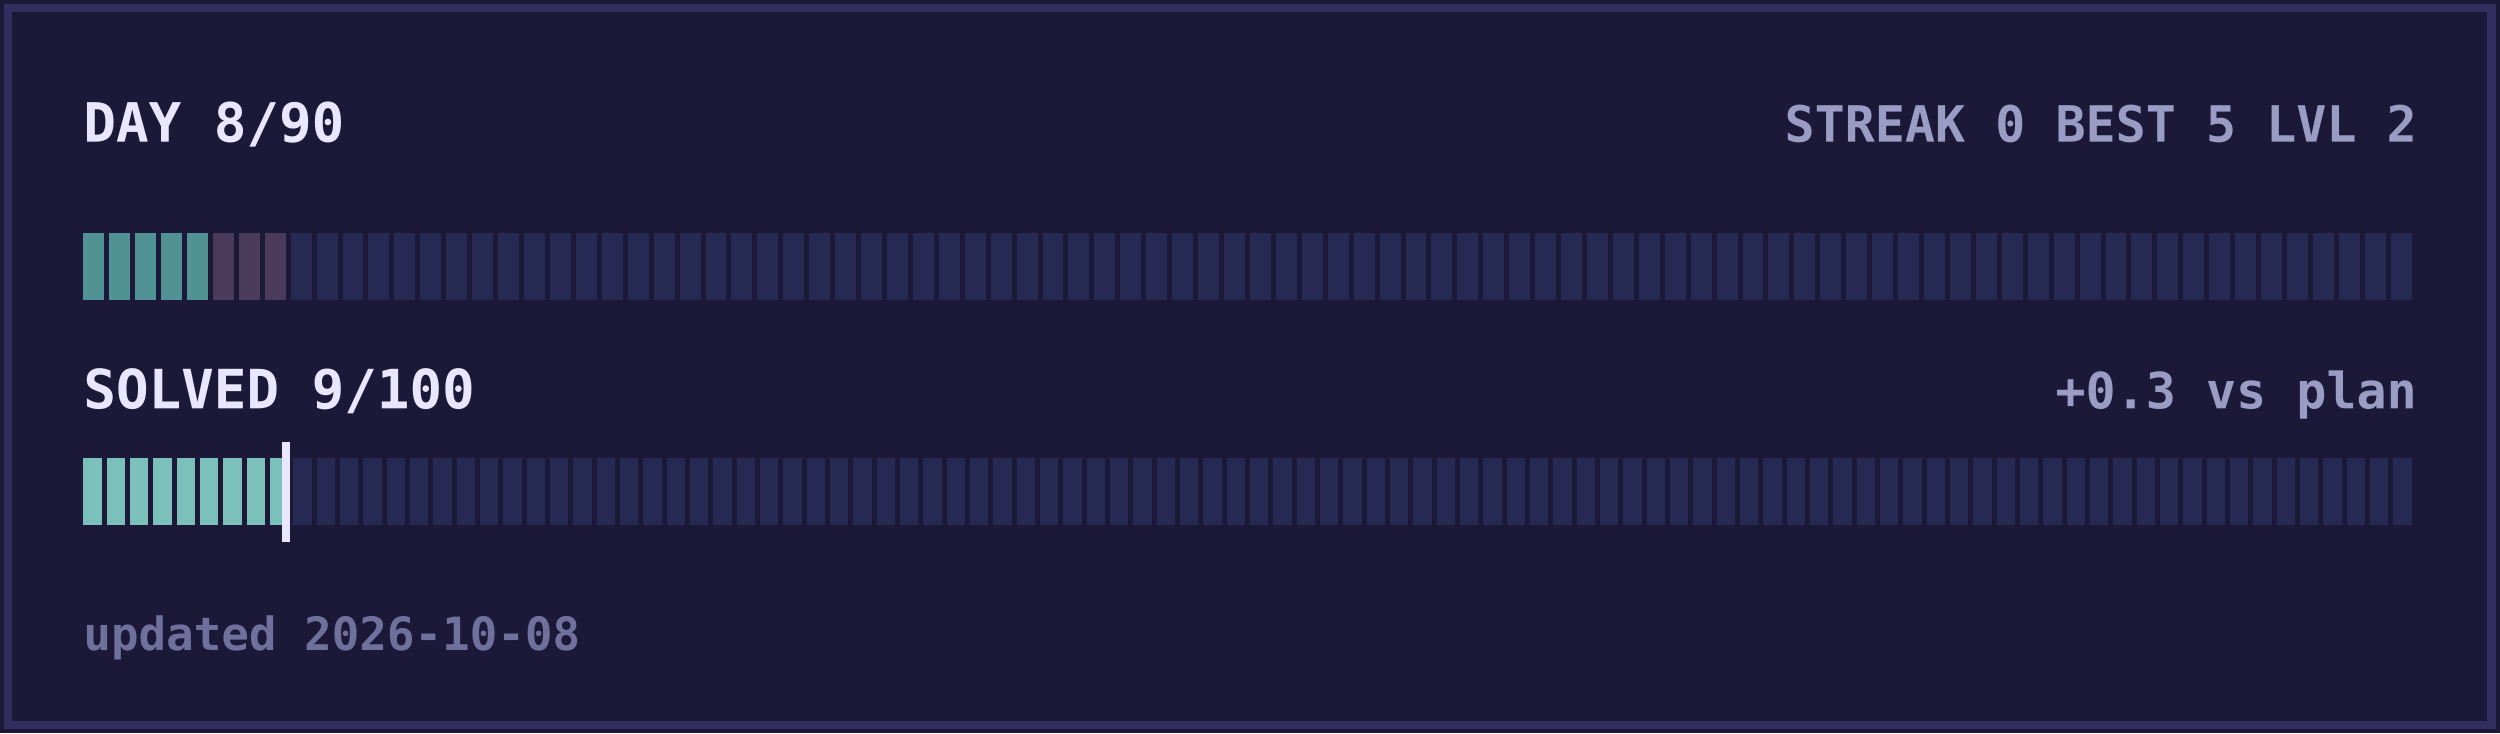
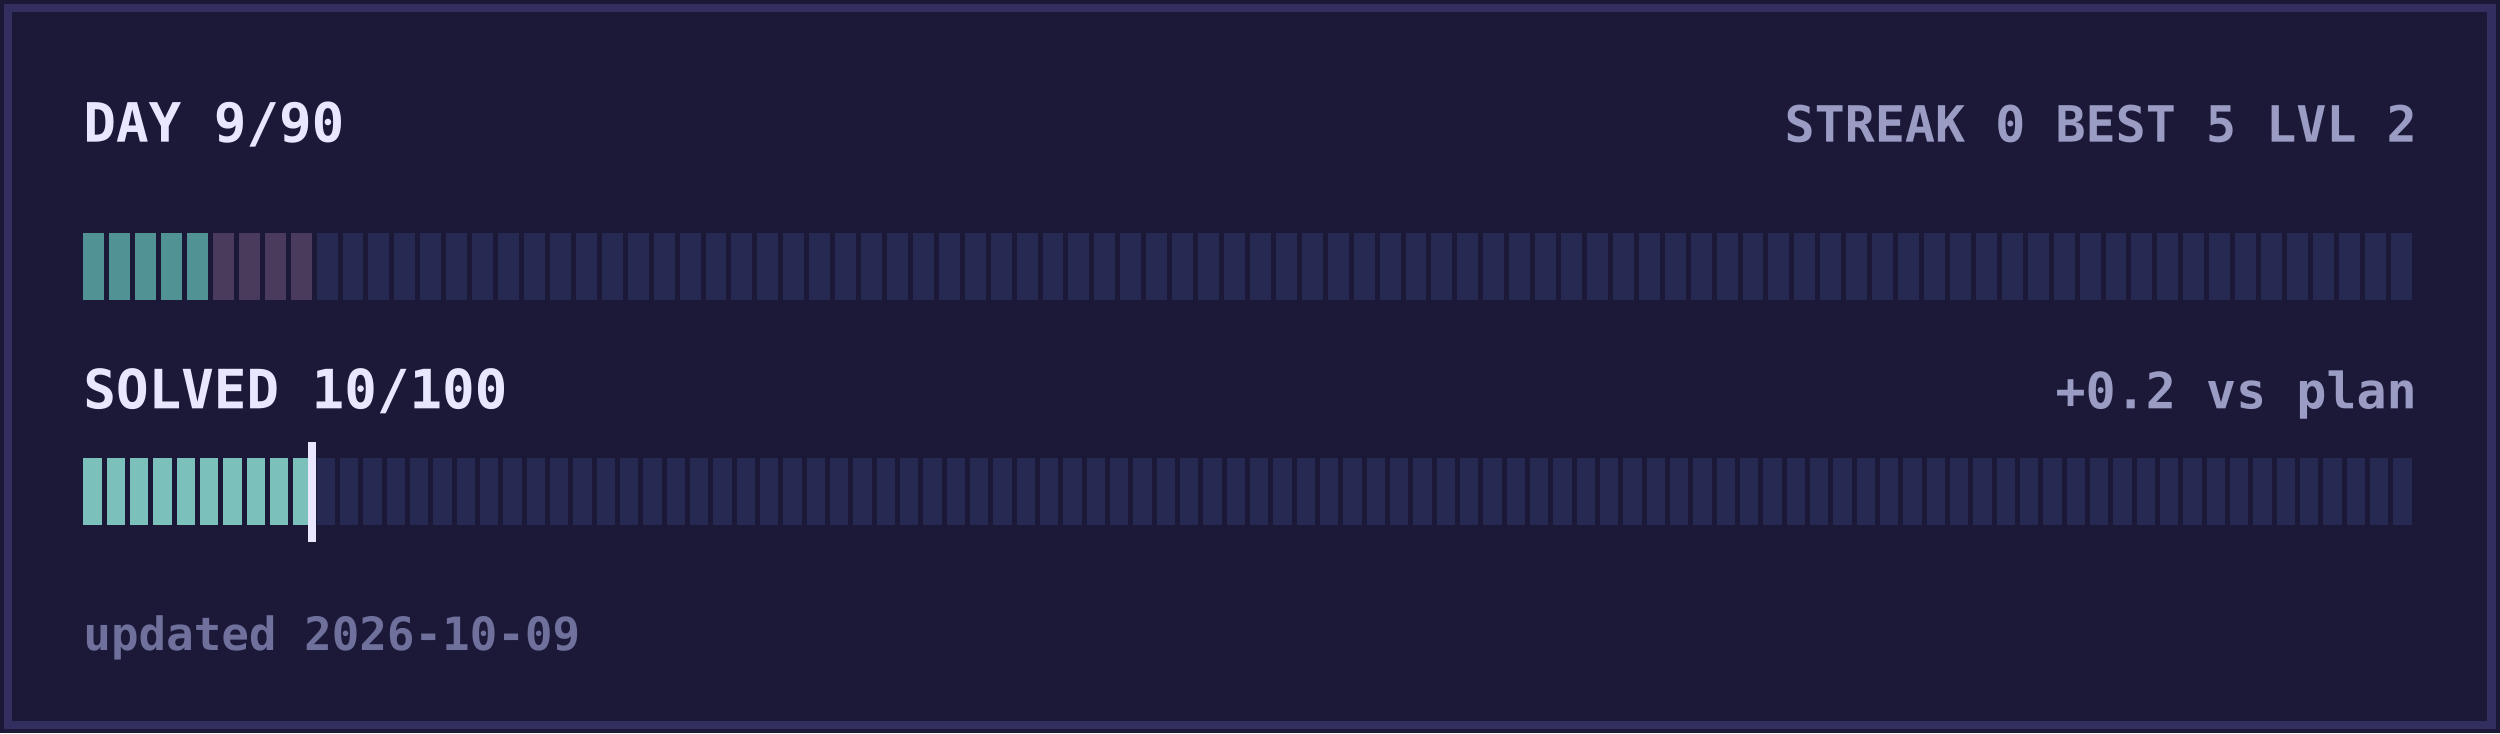
<svg xmlns="http://www.w3.org/2000/svg" width="600" height="176" viewBox="0 0 600 176" shape-rendering="crispEdges">
  <rect width="600" height="176" fill="#1b1838" />
  <rect x="2" y="2" width="596" height="172" fill="none" stroke="#322f60" stroke-width="2" />
-   <text x="20" y="34" fill="#e9e7ff" font-size="13" text-anchor="start" font-family="ui-monospace,Menlo,Consolas,monospace" font-weight="bold">DAY 8/90</text>
+   <text x="20" y="34" fill="#e9e7ff" font-size="13" text-anchor="start" font-family="ui-monospace,Menlo,Consolas,monospace" font-weight="bold">DAY 9/90</text>
  <text x="580" y="34" fill="#9a9cc4" font-size="12" text-anchor="end" font-family="ui-monospace,Menlo,Consolas,monospace" font-weight="bold">STREAK 0  BEST 5  LVL 2</text>
  <rect x="20.00" y="56" width="5.02" height="16" fill="#519294" />
  <rect x="26.22" y="56" width="5.02" height="16" fill="#519294" />
  <rect x="32.44" y="56" width="5.02" height="16" fill="#519294" />
  <rect x="38.67" y="56" width="5.02" height="16" fill="#519294" />
  <rect x="44.89" y="56" width="5.02" height="16" fill="#519294" />
  <rect x="51.11" y="56" width="5.02" height="16" fill="#4a3a5c" />
  <rect x="57.33" y="56" width="5.02" height="16" fill="#4a3a5c" />
  <rect x="63.56" y="56" width="5.02" height="16" fill="#4a3a5c" />
-   <rect x="69.78" y="56" width="5.02" height="16" fill="#262a52" />
+   <rect x="69.78" y="56" width="5.02" height="16" fill="#4a3a5c" />
  <rect x="76.00" y="56" width="5.02" height="16" fill="#262a52" />
  <rect x="82.22" y="56" width="5.02" height="16" fill="#262a52" />
  <rect x="88.44" y="56" width="5.02" height="16" fill="#262a52" />
  <rect x="94.67" y="56" width="5.02" height="16" fill="#262a52" />
  <rect x="100.89" y="56" width="5.02" height="16" fill="#262a52" />
  <rect x="107.11" y="56" width="5.02" height="16" fill="#262a52" />
  <rect x="113.33" y="56" width="5.02" height="16" fill="#262a52" />
  <rect x="119.56" y="56" width="5.02" height="16" fill="#262a52" />
  <rect x="125.78" y="56" width="5.02" height="16" fill="#262a52" />
  <rect x="132.00" y="56" width="5.02" height="16" fill="#262a52" />
  <rect x="138.22" y="56" width="5.02" height="16" fill="#262a52" />
  <rect x="144.44" y="56" width="5.02" height="16" fill="#262a52" />
  <rect x="150.67" y="56" width="5.02" height="16" fill="#262a52" />
  <rect x="156.89" y="56" width="5.02" height="16" fill="#262a52" />
  <rect x="163.11" y="56" width="5.02" height="16" fill="#262a52" />
  <rect x="169.33" y="56" width="5.02" height="16" fill="#262a52" />
  <rect x="175.56" y="56" width="5.02" height="16" fill="#262a52" />
  <rect x="181.78" y="56" width="5.02" height="16" fill="#262a52" />
  <rect x="188.00" y="56" width="5.02" height="16" fill="#262a52" />
  <rect x="194.22" y="56" width="5.02" height="16" fill="#262a52" />
  <rect x="200.44" y="56" width="5.02" height="16" fill="#262a52" />
  <rect x="206.67" y="56" width="5.02" height="16" fill="#262a52" />
  <rect x="212.89" y="56" width="5.02" height="16" fill="#262a52" />
  <rect x="219.11" y="56" width="5.02" height="16" fill="#262a52" />
  <rect x="225.33" y="56" width="5.02" height="16" fill="#262a52" />
  <rect x="231.56" y="56" width="5.02" height="16" fill="#262a52" />
  <rect x="237.78" y="56" width="5.02" height="16" fill="#262a52" />
  <rect x="244.00" y="56" width="5.02" height="16" fill="#262a52" />
  <rect x="250.22" y="56" width="5.02" height="16" fill="#262a52" />
  <rect x="256.44" y="56" width="5.02" height="16" fill="#262a52" />
  <rect x="262.67" y="56" width="5.02" height="16" fill="#262a52" />
  <rect x="268.89" y="56" width="5.02" height="16" fill="#262a52" />
  <rect x="275.11" y="56" width="5.02" height="16" fill="#262a52" />
  <rect x="281.33" y="56" width="5.02" height="16" fill="#262a52" />
  <rect x="287.56" y="56" width="5.02" height="16" fill="#262a52" />
  <rect x="293.78" y="56" width="5.02" height="16" fill="#262a52" />
  <rect x="300.00" y="56" width="5.02" height="16" fill="#262a52" />
  <rect x="306.22" y="56" width="5.02" height="16" fill="#262a52" />
  <rect x="312.44" y="56" width="5.02" height="16" fill="#262a52" />
  <rect x="318.67" y="56" width="5.02" height="16" fill="#262a52" />
  <rect x="324.89" y="56" width="5.02" height="16" fill="#262a52" />
  <rect x="331.11" y="56" width="5.02" height="16" fill="#262a52" />
  <rect x="337.33" y="56" width="5.02" height="16" fill="#262a52" />
  <rect x="343.56" y="56" width="5.02" height="16" fill="#262a52" />
  <rect x="349.78" y="56" width="5.02" height="16" fill="#262a52" />
  <rect x="356.00" y="56" width="5.02" height="16" fill="#262a52" />
  <rect x="362.22" y="56" width="5.02" height="16" fill="#262a52" />
  <rect x="368.44" y="56" width="5.02" height="16" fill="#262a52" />
  <rect x="374.67" y="56" width="5.02" height="16" fill="#262a52" />
  <rect x="380.89" y="56" width="5.02" height="16" fill="#262a52" />
  <rect x="387.11" y="56" width="5.02" height="16" fill="#262a52" />
  <rect x="393.33" y="56" width="5.02" height="16" fill="#262a52" />
  <rect x="399.56" y="56" width="5.02" height="16" fill="#262a52" />
  <rect x="405.78" y="56" width="5.02" height="16" fill="#262a52" />
  <rect x="412.00" y="56" width="5.02" height="16" fill="#262a52" />
  <rect x="418.22" y="56" width="5.02" height="16" fill="#262a52" />
  <rect x="424.44" y="56" width="5.02" height="16" fill="#262a52" />
  <rect x="430.67" y="56" width="5.02" height="16" fill="#262a52" />
  <rect x="436.89" y="56" width="5.02" height="16" fill="#262a52" />
  <rect x="443.11" y="56" width="5.02" height="16" fill="#262a52" />
  <rect x="449.33" y="56" width="5.02" height="16" fill="#262a52" />
  <rect x="455.56" y="56" width="5.02" height="16" fill="#262a52" />
  <rect x="461.78" y="56" width="5.02" height="16" fill="#262a52" />
  <rect x="468.00" y="56" width="5.02" height="16" fill="#262a52" />
  <rect x="474.22" y="56" width="5.02" height="16" fill="#262a52" />
  <rect x="480.44" y="56" width="5.02" height="16" fill="#262a52" />
  <rect x="486.67" y="56" width="5.02" height="16" fill="#262a52" />
  <rect x="492.89" y="56" width="5.02" height="16" fill="#262a52" />
  <rect x="499.11" y="56" width="5.02" height="16" fill="#262a52" />
  <rect x="505.33" y="56" width="5.02" height="16" fill="#262a52" />
  <rect x="511.56" y="56" width="5.02" height="16" fill="#262a52" />
  <rect x="517.78" y="56" width="5.02" height="16" fill="#262a52" />
  <rect x="524.00" y="56" width="5.02" height="16" fill="#262a52" />
  <rect x="530.22" y="56" width="5.02" height="16" fill="#262a52" />
  <rect x="536.44" y="56" width="5.02" height="16" fill="#262a52" />
  <rect x="542.67" y="56" width="5.02" height="16" fill="#262a52" />
  <rect x="548.89" y="56" width="5.02" height="16" fill="#262a52" />
  <rect x="555.11" y="56" width="5.02" height="16" fill="#262a52" />
  <rect x="561.33" y="56" width="5.02" height="16" fill="#262a52" />
  <rect x="567.56" y="56" width="5.02" height="16" fill="#262a52" />
  <rect x="573.78" y="56" width="5.02" height="16" fill="#262a52" />
-   <text x="20" y="98" fill="#e9e7ff" font-size="13" text-anchor="start" font-family="ui-monospace,Menlo,Consolas,monospace" font-weight="bold">SOLVED 9/100</text>
-   <text x="580" y="98" fill="#9a9cc4" font-size="12" text-anchor="end" font-family="ui-monospace,Menlo,Consolas,monospace" font-weight="bold">+0.3 vs plan</text>
+   <text x="20" y="98" fill="#e9e7ff" font-size="13" text-anchor="start" font-family="ui-monospace,Menlo,Consolas,monospace" font-weight="bold">SOLVED 10/100</text>
+   <text x="580" y="98" fill="#9a9cc4" font-size="12" text-anchor="end" font-family="ui-monospace,Menlo,Consolas,monospace" font-weight="bold">+0.2 vs plan</text>
  <rect x="20.00" y="110" width="4.40" height="16" fill="#7cc0bb" />
  <rect x="25.60" y="110" width="4.40" height="16" fill="#7cc0bb" />
  <rect x="31.20" y="110" width="4.40" height="16" fill="#7cc0bb" />
  <rect x="36.80" y="110" width="4.40" height="16" fill="#7cc0bb" />
  <rect x="42.40" y="110" width="4.40" height="16" fill="#7cc0bb" />
  <rect x="48.00" y="110" width="4.40" height="16" fill="#7cc0bb" />
  <rect x="53.60" y="110" width="4.40" height="16" fill="#7cc0bb" />
  <rect x="59.20" y="110" width="4.40" height="16" fill="#7cc0bb" />
  <rect x="64.80" y="110" width="4.40" height="16" fill="#7cc0bb" />
-   <rect x="70.40" y="110" width="4.40" height="16" fill="#262a52" />
+   <rect x="70.40" y="110" width="4.40" height="16" fill="#7cc0bb" />
  <rect x="76.00" y="110" width="4.40" height="16" fill="#262a52" />
  <rect x="81.60" y="110" width="4.40" height="16" fill="#262a52" />
  <rect x="87.20" y="110" width="4.40" height="16" fill="#262a52" />
  <rect x="92.80" y="110" width="4.40" height="16" fill="#262a52" />
  <rect x="98.40" y="110" width="4.40" height="16" fill="#262a52" />
  <rect x="104.00" y="110" width="4.40" height="16" fill="#262a52" />
  <rect x="109.60" y="110" width="4.40" height="16" fill="#262a52" />
  <rect x="115.20" y="110" width="4.40" height="16" fill="#262a52" />
  <rect x="120.80" y="110" width="4.40" height="16" fill="#262a52" />
  <rect x="126.40" y="110" width="4.40" height="16" fill="#262a52" />
  <rect x="132.00" y="110" width="4.40" height="16" fill="#262a52" />
  <rect x="137.60" y="110" width="4.40" height="16" fill="#262a52" />
  <rect x="143.20" y="110" width="4.40" height="16" fill="#262a52" />
  <rect x="148.80" y="110" width="4.40" height="16" fill="#262a52" />
  <rect x="154.40" y="110" width="4.40" height="16" fill="#262a52" />
  <rect x="160.00" y="110" width="4.40" height="16" fill="#262a52" />
  <rect x="165.60" y="110" width="4.40" height="16" fill="#262a52" />
  <rect x="171.20" y="110" width="4.40" height="16" fill="#262a52" />
  <rect x="176.80" y="110" width="4.40" height="16" fill="#262a52" />
  <rect x="182.40" y="110" width="4.40" height="16" fill="#262a52" />
  <rect x="188.00" y="110" width="4.40" height="16" fill="#262a52" />
  <rect x="193.60" y="110" width="4.40" height="16" fill="#262a52" />
  <rect x="199.20" y="110" width="4.40" height="16" fill="#262a52" />
  <rect x="204.80" y="110" width="4.40" height="16" fill="#262a52" />
  <rect x="210.40" y="110" width="4.40" height="16" fill="#262a52" />
  <rect x="216.00" y="110" width="4.40" height="16" fill="#262a52" />
  <rect x="221.60" y="110" width="4.40" height="16" fill="#262a52" />
  <rect x="227.20" y="110" width="4.40" height="16" fill="#262a52" />
  <rect x="232.80" y="110" width="4.40" height="16" fill="#262a52" />
  <rect x="238.40" y="110" width="4.40" height="16" fill="#262a52" />
  <rect x="244.00" y="110" width="4.40" height="16" fill="#262a52" />
  <rect x="249.60" y="110" width="4.40" height="16" fill="#262a52" />
  <rect x="255.20" y="110" width="4.40" height="16" fill="#262a52" />
  <rect x="260.80" y="110" width="4.40" height="16" fill="#262a52" />
  <rect x="266.40" y="110" width="4.40" height="16" fill="#262a52" />
  <rect x="272.00" y="110" width="4.40" height="16" fill="#262a52" />
  <rect x="277.60" y="110" width="4.40" height="16" fill="#262a52" />
  <rect x="283.20" y="110" width="4.40" height="16" fill="#262a52" />
  <rect x="288.80" y="110" width="4.40" height="16" fill="#262a52" />
  <rect x="294.40" y="110" width="4.40" height="16" fill="#262a52" />
  <rect x="300.00" y="110" width="4.40" height="16" fill="#262a52" />
  <rect x="305.60" y="110" width="4.40" height="16" fill="#262a52" />
  <rect x="311.20" y="110" width="4.40" height="16" fill="#262a52" />
  <rect x="316.80" y="110" width="4.40" height="16" fill="#262a52" />
  <rect x="322.40" y="110" width="4.40" height="16" fill="#262a52" />
  <rect x="328.00" y="110" width="4.40" height="16" fill="#262a52" />
  <rect x="333.60" y="110" width="4.40" height="16" fill="#262a52" />
  <rect x="339.20" y="110" width="4.40" height="16" fill="#262a52" />
  <rect x="344.80" y="110" width="4.40" height="16" fill="#262a52" />
  <rect x="350.40" y="110" width="4.40" height="16" fill="#262a52" />
  <rect x="356.00" y="110" width="4.40" height="16" fill="#262a52" />
  <rect x="361.60" y="110" width="4.40" height="16" fill="#262a52" />
  <rect x="367.20" y="110" width="4.40" height="16" fill="#262a52" />
  <rect x="372.80" y="110" width="4.40" height="16" fill="#262a52" />
  <rect x="378.40" y="110" width="4.40" height="16" fill="#262a52" />
  <rect x="384.00" y="110" width="4.40" height="16" fill="#262a52" />
  <rect x="389.60" y="110" width="4.40" height="16" fill="#262a52" />
  <rect x="395.20" y="110" width="4.40" height="16" fill="#262a52" />
  <rect x="400.80" y="110" width="4.40" height="16" fill="#262a52" />
  <rect x="406.40" y="110" width="4.40" height="16" fill="#262a52" />
  <rect x="412.00" y="110" width="4.40" height="16" fill="#262a52" />
  <rect x="417.60" y="110" width="4.40" height="16" fill="#262a52" />
  <rect x="423.20" y="110" width="4.40" height="16" fill="#262a52" />
  <rect x="428.80" y="110" width="4.40" height="16" fill="#262a52" />
  <rect x="434.40" y="110" width="4.40" height="16" fill="#262a52" />
  <rect x="440.00" y="110" width="4.40" height="16" fill="#262a52" />
  <rect x="445.60" y="110" width="4.40" height="16" fill="#262a52" />
  <rect x="451.20" y="110" width="4.40" height="16" fill="#262a52" />
  <rect x="456.80" y="110" width="4.40" height="16" fill="#262a52" />
  <rect x="462.40" y="110" width="4.40" height="16" fill="#262a52" />
  <rect x="468.00" y="110" width="4.40" height="16" fill="#262a52" />
  <rect x="473.60" y="110" width="4.40" height="16" fill="#262a52" />
  <rect x="479.20" y="110" width="4.40" height="16" fill="#262a52" />
  <rect x="484.80" y="110" width="4.40" height="16" fill="#262a52" />
  <rect x="490.40" y="110" width="4.40" height="16" fill="#262a52" />
  <rect x="496.00" y="110" width="4.40" height="16" fill="#262a52" />
  <rect x="501.60" y="110" width="4.40" height="16" fill="#262a52" />
  <rect x="507.20" y="110" width="4.40" height="16" fill="#262a52" />
  <rect x="512.80" y="110" width="4.40" height="16" fill="#262a52" />
  <rect x="518.40" y="110" width="4.40" height="16" fill="#262a52" />
  <rect x="524.00" y="110" width="4.40" height="16" fill="#262a52" />
  <rect x="529.60" y="110" width="4.40" height="16" fill="#262a52" />
  <rect x="535.20" y="110" width="4.40" height="16" fill="#262a52" />
  <rect x="540.80" y="110" width="4.40" height="16" fill="#262a52" />
  <rect x="546.40" y="110" width="4.40" height="16" fill="#262a52" />
  <rect x="552.00" y="110" width="4.40" height="16" fill="#262a52" />
  <rect x="557.60" y="110" width="4.40" height="16" fill="#262a52" />
  <rect x="563.20" y="110" width="4.40" height="16" fill="#262a52" />
  <rect x="568.80" y="110" width="4.40" height="16" fill="#262a52" />
  <rect x="574.40" y="110" width="4.40" height="16" fill="#262a52" />
-   <rect x="67.7" y="106" width="2" height="24" fill="#e9e7ff" />
-   <text x="20" y="156" fill="#6f719c" font-size="11" text-anchor="start" font-family="ui-monospace,Menlo,Consolas,monospace" font-weight="bold">updated 2026-10-08</text>
+   <rect x="73.9" y="106" width="2" height="24" fill="#e9e7ff" />
+   <text x="20" y="156" fill="#6f719c" font-size="11" text-anchor="start" font-family="ui-monospace,Menlo,Consolas,monospace" font-weight="bold">updated 2026-10-09</text>
</svg>
